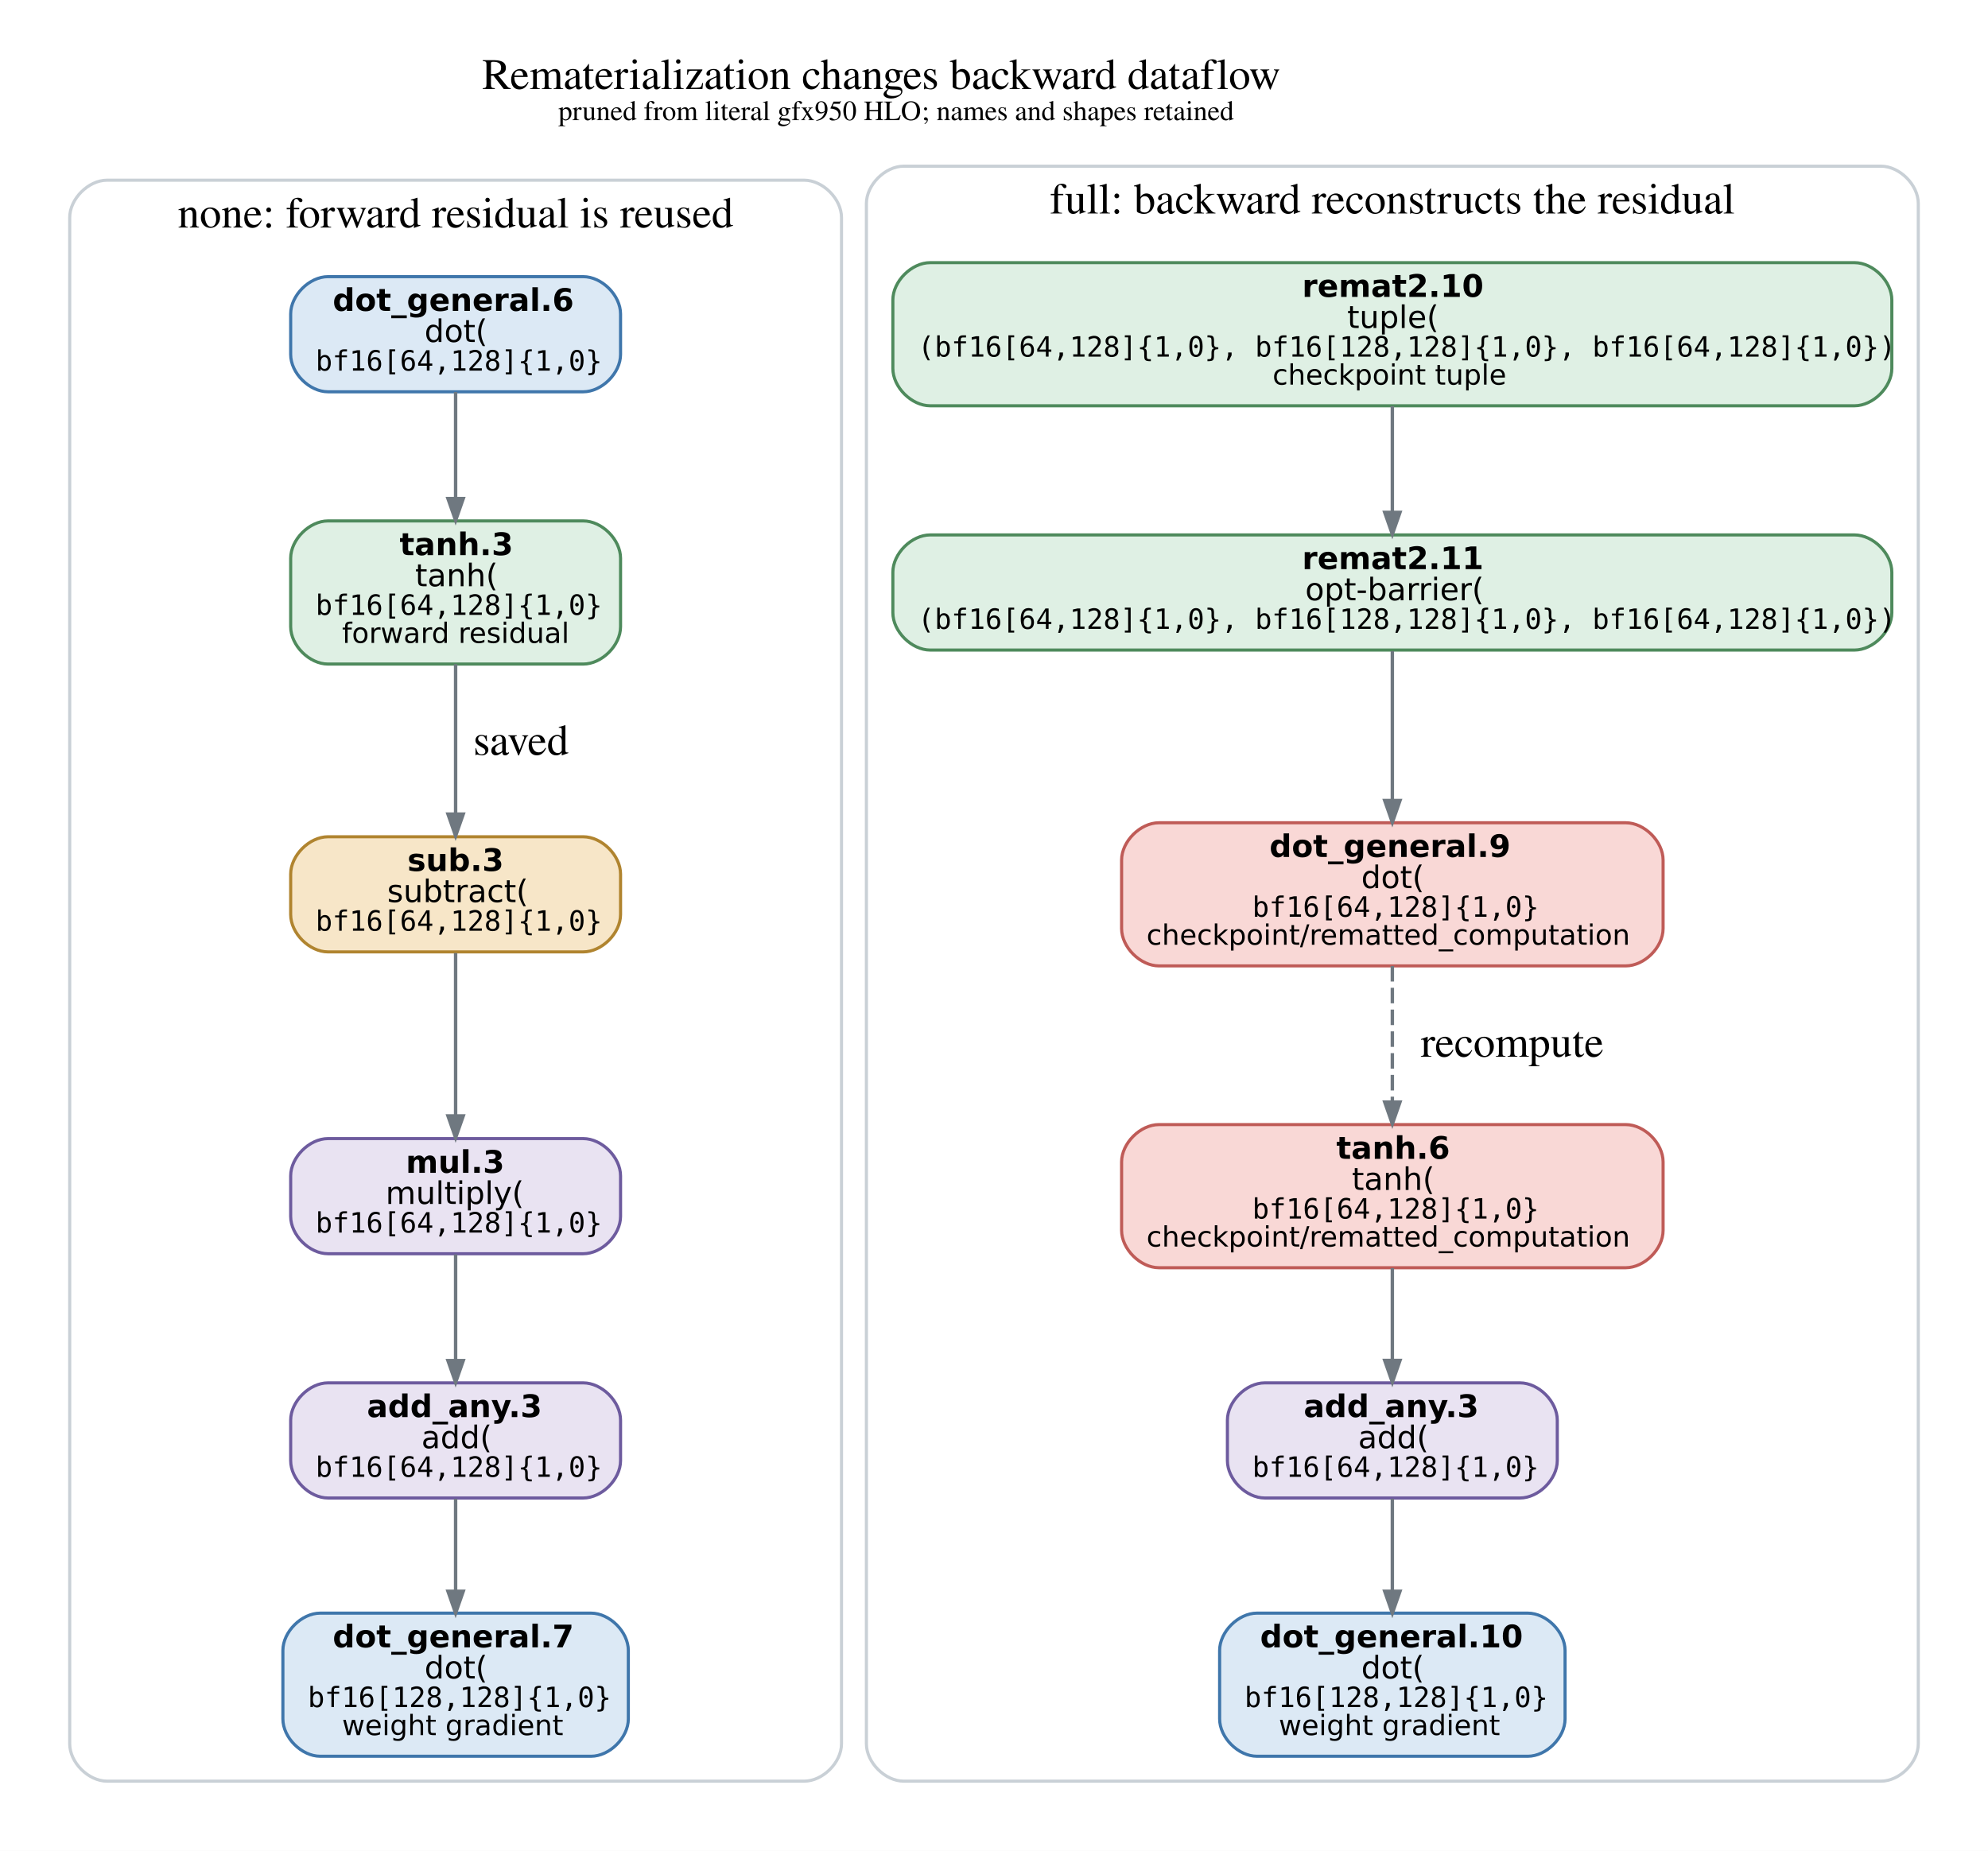
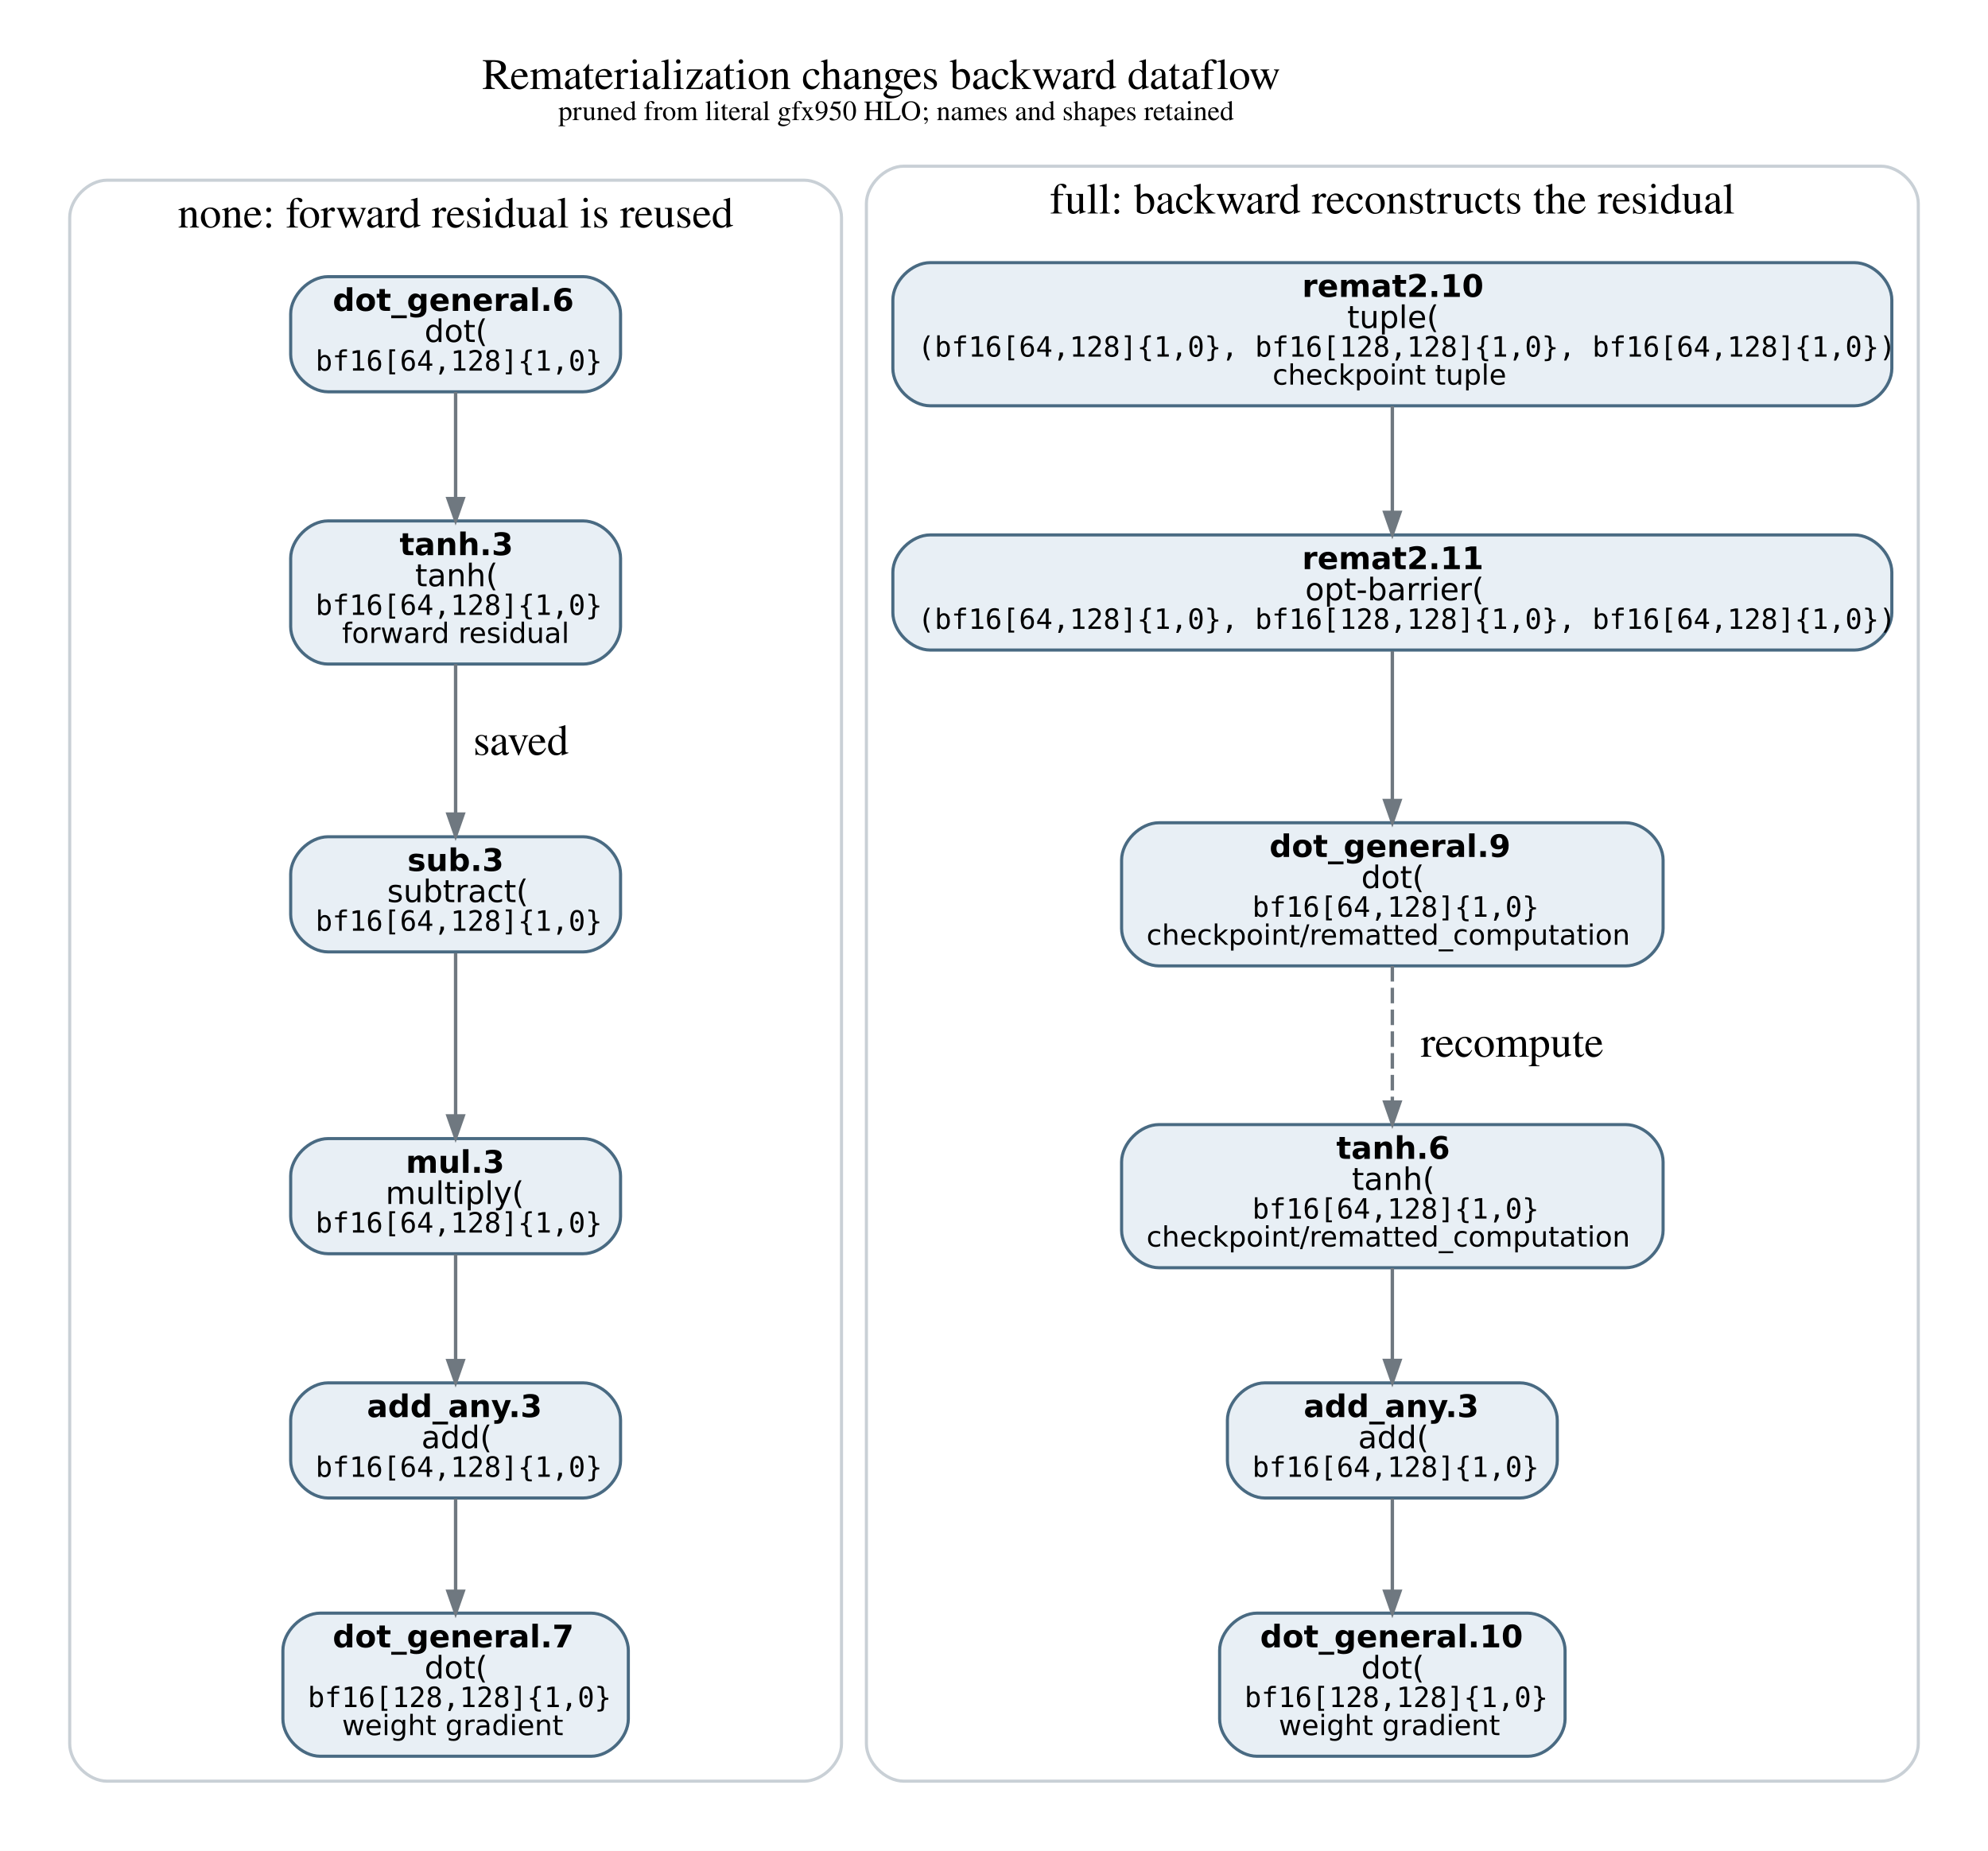
<svg xmlns="http://www.w3.org/2000/svg" width="639pt" height="595pt" viewBox="0.00 0.00 638.80 594.80">
  <g id="graph0" class="graph" transform="scale(1 1) rotate(0) translate(14.4 580.4)">
    <polygon fill="white" stroke="transparent" points="-14.4,14.4 -14.4,-580.4 624.4,-580.4 624.4,14.4 -14.4,14.4" />
    <text text-anchor="start" x="140.5" y="-551.8" font-family="Times,serif" font-size="14.00">Rematerialization changes backward dataflow</text>
    <text text-anchor="start" x="165" y="-541.8" font-family="Times,serif" font-size="9.00">pruned from literal gfx950 HLO; names and shapes retained</text>
    <g id="clust1" class="cluster">
      <path fill="white" stroke="#c9d0d6" d="M20,-8C20,-8 244,-8 244,-8 250,-8 256,-14 256,-20 256,-20 256,-510.5 256,-510.5 256,-516.5 250,-522.5 244,-522.5 244,-522.5 20,-522.5 20,-522.5 14,-522.5 8,-516.5 8,-510.5 8,-510.5 8,-20 8,-20 8,-14 14,-8 20,-8" />
      <text text-anchor="middle" x="132" y="-507.3" font-family="Times,serif" font-size="14.00">none: forward residual is reused</text>
    </g>
    <g id="clust2" class="cluster">
      <path fill="white" stroke="#c9d0d6" d="M276,-8C276,-8 590,-8 590,-8 596,-8 602,-14 602,-20 602,-20 602,-515 602,-515 602,-521 596,-527 590,-527 590,-527 276,-527 276,-527 270,-527 264,-521 264,-515 264,-515 264,-20 264,-20 264,-14 270,-8 276,-8" />
      <text text-anchor="middle" x="433" y="-511.8" font-family="Times,serif" font-size="14.00">full: backward reconstructs the residual</text>
    </g>
    <g id="node1" class="node">
-       <path fill="#dce9f5" stroke="#3f76ab" d="M173,-491.5C173,-491.5 91,-491.5 91,-491.5 85,-491.5 79,-485.5 79,-479.5 79,-479.5 79,-466.5 79,-466.5 79,-460.5 85,-454.5 91,-454.5 91,-454.5 173,-454.5 173,-454.5 179,-454.5 185,-460.5 185,-466.5 185,-466.5 185,-479.5 185,-479.5 185,-485.5 179,-491.5 173,-491.5" />
+       <path fill="#e8eff5" stroke="#496a82" d="M173,-491.5C173,-491.5 91,-491.5 91,-491.5 85,-491.5 79,-485.5 79,-479.5 79,-479.5 79,-466.5 79,-466.5 79,-460.5 85,-454.5 91,-454.5 91,-454.5 173,-454.5 173,-454.5 179,-454.5 185,-460.5 185,-466.5 185,-466.5 185,-479.5 185,-479.5 185,-485.5 179,-491.5 173,-491.5" />
      <text text-anchor="start" x="92.5" y="-480.5" font-family="DejaVu Sans" font-weight="bold" font-size="10.00">dot_general.6</text>
      <text text-anchor="start" x="122" y="-470.5" font-family="DejaVu Sans" font-size="10.00">dot(</text>
      <text text-anchor="start" x="87" y="-461.3" font-family="DejaVu Sans Mono" font-size="9.00">bf16[64,128]{1,0}</text>
    </g>
    <g id="node2" class="node">
-       <path fill="#dff0e4" stroke="#4e8a5c" d="M173,-413C173,-413 91,-413 91,-413 85,-413 79,-407 79,-401 79,-401 79,-379 79,-379 79,-373 85,-367 91,-367 91,-367 173,-367 173,-367 179,-367 185,-373 185,-379 185,-379 185,-401 185,-401 185,-407 179,-413 173,-413" />
+       <path fill="#e8eff5" stroke="#496a82" d="M173,-413C173,-413 91,-413 91,-413 85,-413 79,-407 79,-401 79,-401 79,-379 79,-379 79,-373 85,-367 91,-367 91,-367 173,-367 173,-367 179,-367 185,-373 185,-379 185,-379 185,-401 185,-401 185,-407 179,-413 173,-413" />
      <text text-anchor="start" x="114" y="-402" font-family="DejaVu Sans" font-weight="bold" font-size="10.00">tanh.3</text>
      <text text-anchor="start" x="119" y="-392" font-family="DejaVu Sans" font-size="10.00">tanh(</text>
      <text text-anchor="start" x="87" y="-382.8" font-family="DejaVu Sans Mono" font-size="9.00">bf16[64,128]{1,0}</text>
      <text text-anchor="start" x="95.5" y="-373.8" font-family="DejaVu Sans" font-size="9.00">forward residual</text>
    </g>
    <g id="edge1" class="edge">
      <path fill="none" stroke="#6f7880" stroke-width="1.1" d="M132,-454.42C132,-444.5 132,-431.84 132,-420.44" />
      <polygon fill="#6f7880" stroke="#6f7880" stroke-width="1.1" points="134.45,-420.18 132,-413.18 129.55,-420.18 134.45,-420.18" />
    </g>
    <g id="node3" class="node">
-       <path fill="#f7e6c8" stroke="#b0842f" d="M173,-311.5C173,-311.5 91,-311.5 91,-311.5 85,-311.5 79,-305.5 79,-299.5 79,-299.5 79,-286.5 79,-286.5 79,-280.5 85,-274.5 91,-274.5 91,-274.5 173,-274.5 173,-274.5 179,-274.5 185,-280.5 185,-286.5 185,-286.5 185,-299.5 185,-299.5 185,-305.5 179,-311.5 173,-311.5" />
+       <path fill="#e8eff5" stroke="#496a82" d="M173,-311.5C173,-311.5 91,-311.5 91,-311.5 85,-311.5 79,-305.5 79,-299.5 79,-299.5 79,-286.5 79,-286.5 79,-280.5 85,-274.5 91,-274.5 91,-274.5 173,-274.5 173,-274.5 179,-274.5 185,-280.5 185,-286.5 185,-286.5 185,-299.5 185,-299.5 185,-305.5 179,-311.5 173,-311.5" />
      <text text-anchor="start" x="116.5" y="-300.5" font-family="DejaVu Sans" font-weight="bold" font-size="10.00">sub.3</text>
      <text text-anchor="start" x="110" y="-290.5" font-family="DejaVu Sans" font-size="10.00">subtract(</text>
      <text text-anchor="start" x="87" y="-281.3" font-family="DejaVu Sans Mono" font-size="9.00">bf16[64,128]{1,0}</text>
    </g>
    <g id="edge2" class="edge">
      <path fill="none" stroke="#6f7880" stroke-width="1.1" d="M132,-366.97C132,-352.68 132,-334.04 132,-319.17" />
      <polygon fill="#6f7880" stroke="#6f7880" stroke-width="1.1" points="134.45,-318.79 132,-311.79 129.55,-318.79 134.45,-318.79" />
      <text text-anchor="middle" x="153" y="-337.8" font-family="Times,serif" font-size="14.00">saved</text>
    </g>
    <g id="node4" class="node">
-       <path fill="#e9e3f2" stroke="#6d5b9e" d="M173,-214.5C173,-214.5 91,-214.5 91,-214.5 85,-214.5 79,-208.5 79,-202.5 79,-202.5 79,-189.5 79,-189.5 79,-183.5 85,-177.5 91,-177.5 91,-177.5 173,-177.5 173,-177.5 179,-177.5 185,-183.5 185,-189.5 185,-189.5 185,-202.5 185,-202.5 185,-208.5 179,-214.5 173,-214.5" />
+       <path fill="#e8eff5" stroke="#496a82" d="M173,-214.5C173,-214.5 91,-214.5 91,-214.5 85,-214.5 79,-208.5 79,-202.5 79,-202.5 79,-189.5 79,-189.5 79,-183.5 85,-177.5 91,-177.5 91,-177.5 173,-177.5 173,-177.5 179,-177.5 185,-183.5 185,-189.5 185,-189.5 185,-202.5 185,-202.5 185,-208.5 179,-214.5 173,-214.5" />
      <text text-anchor="start" x="116" y="-203.5" font-family="DejaVu Sans" font-weight="bold" font-size="10.00">mul.3</text>
      <text text-anchor="start" x="109.5" y="-193.5" font-family="DejaVu Sans" font-size="10.00">multiply(</text>
      <text text-anchor="start" x="87" y="-184.3" font-family="DejaVu Sans Mono" font-size="9.00">bf16[64,128]{1,0}</text>
    </g>
    <g id="edge3" class="edge">
      <path fill="none" stroke="#6f7880" stroke-width="1.1" d="M132,-274.13C132,-259.4 132,-238.35 132,-221.95" />
      <polygon fill="#6f7880" stroke="#6f7880" stroke-width="1.1" points="134.45,-221.79 132,-214.79 129.55,-221.79 134.45,-221.79" />
    </g>
    <g id="node5" class="node">
-       <path fill="#e9e3f2" stroke="#6d5b9e" d="M173,-136C173,-136 91,-136 91,-136 85,-136 79,-130 79,-124 79,-124 79,-111 79,-111 79,-105 85,-99 91,-99 91,-99 173,-99 173,-99 179,-99 185,-105 185,-111 185,-111 185,-124 185,-124 185,-130 179,-136 173,-136" />
+       <path fill="#e8eff5" stroke="#496a82" d="M173,-136C173,-136 91,-136 91,-136 85,-136 79,-130 79,-124 79,-124 79,-111 79,-111 79,-105 85,-99 91,-99 91,-99 173,-99 173,-99 179,-99 185,-105 185,-111 185,-111 185,-124 185,-124 185,-130 179,-136 173,-136" />
      <text text-anchor="start" x="103.5" y="-125" font-family="DejaVu Sans" font-weight="bold" font-size="10.00">add_any.3</text>
      <text text-anchor="start" x="121" y="-115" font-family="DejaVu Sans" font-size="10.00">add(</text>
      <text text-anchor="start" x="87" y="-105.8" font-family="DejaVu Sans Mono" font-size="9.00">bf16[64,128]{1,0}</text>
    </g>
    <g id="edge4" class="edge">
      <path fill="none" stroke="#6f7880" stroke-width="1.1" d="M132,-177.26C132,-167.22 132,-154.5 132,-143.46" />
      <polygon fill="#6f7880" stroke="#6f7880" stroke-width="1.1" points="134.45,-143.15 132,-136.15 129.55,-143.15 134.45,-143.15" />
    </g>
    <g id="node6" class="node">
-       <path fill="#dce9f5" stroke="#3f76ab" d="M175.5,-62C175.5,-62 88.5,-62 88.5,-62 82.5,-62 76.5,-56 76.5,-50 76.5,-50 76.5,-28 76.5,-28 76.5,-22 82.5,-16 88.5,-16 88.5,-16 175.5,-16 175.5,-16 181.5,-16 187.5,-22 187.5,-28 187.5,-28 187.5,-50 187.5,-50 187.5,-56 181.5,-62 175.5,-62" />
+       <path fill="#e8eff5" stroke="#496a82" d="M175.5,-62C175.5,-62 88.5,-62 88.5,-62 82.5,-62 76.5,-56 76.5,-50 76.5,-50 76.5,-28 76.5,-28 76.5,-22 82.5,-16 88.5,-16 88.5,-16 175.5,-16 175.5,-16 181.5,-16 187.5,-22 187.5,-28 187.5,-28 187.5,-50 187.5,-50 187.5,-56 181.5,-62 175.5,-62" />
      <text text-anchor="start" x="92.5" y="-51" font-family="DejaVu Sans" font-weight="bold" font-size="10.00">dot_general.7</text>
      <text text-anchor="start" x="122" y="-41" font-family="DejaVu Sans" font-size="10.00">dot(</text>
      <text text-anchor="start" x="84.5" y="-31.8" font-family="DejaVu Sans Mono" font-size="9.00">bf16[128,128]{1,0}</text>
      <text text-anchor="start" x="95.5" y="-22.8" font-family="DejaVu Sans" font-size="9.00">weight gradient</text>
    </g>
    <g id="edge5" class="edge">
      <path fill="none" stroke="#6f7880" stroke-width="1.1" d="M132,-98.76C132,-89.95 132,-79.08 132,-69.1" />
      <polygon fill="#6f7880" stroke="#6f7880" stroke-width="1.1" points="134.45,-69.02 132,-62.02 129.55,-69.02 134.45,-69.02" />
    </g>
    <g id="node7" class="node">
-       <path fill="#dff0e4" stroke="#4e8a5c" d="M581.5,-496C581.5,-496 284.5,-496 284.5,-496 278.5,-496 272.5,-490 272.5,-484 272.5,-484 272.5,-462 272.5,-462 272.5,-456 278.5,-450 284.5,-450 284.5,-450 581.5,-450 581.5,-450 587.5,-450 593.5,-456 593.5,-462 593.5,-462 593.5,-484 593.5,-484 593.5,-490 587.5,-496 581.5,-496" />
+       <path fill="#e8eff5" stroke="#496a82" d="M581.5,-496C581.5,-496 284.5,-496 284.5,-496 278.5,-496 272.5,-490 272.5,-484 272.5,-484 272.5,-462 272.5,-462 272.5,-456 278.5,-450 284.5,-450 284.5,-450 581.5,-450 581.5,-450 587.5,-450 593.5,-456 593.5,-462 593.5,-462 593.5,-484 593.5,-484 593.5,-490 587.5,-496 581.5,-496" />
      <text text-anchor="start" x="404" y="-485" font-family="DejaVu Sans" font-weight="bold" font-size="10.00">remat2.10</text>
      <text text-anchor="start" x="418.5" y="-475" font-family="DejaVu Sans" font-size="10.00">tuple(</text>
      <text text-anchor="start" x="280.5" y="-465.8" font-family="DejaVu Sans Mono" font-size="9.00">(bf16[64,128]{1,0}, bf16[128,128]{1,0}, bf16[64,128]{1,0})</text>
      <text text-anchor="start" x="394.5" y="-456.8" font-family="DejaVu Sans" font-size="9.00">checkpoint tuple</text>
    </g>
    <g id="node8" class="node">
-       <path fill="#dff0e4" stroke="#4e8a5c" d="M581.5,-408.5C581.5,-408.5 284.5,-408.5 284.5,-408.5 278.5,-408.5 272.5,-402.5 272.5,-396.5 272.5,-396.5 272.5,-383.5 272.5,-383.5 272.5,-377.5 278.5,-371.5 284.5,-371.5 284.5,-371.5 581.5,-371.5 581.5,-371.5 587.5,-371.5 593.5,-377.5 593.5,-383.5 593.5,-383.5 593.5,-396.5 593.5,-396.5 593.5,-402.5 587.5,-408.5 581.5,-408.5" />
+       <path fill="#e8eff5" stroke="#496a82" d="M581.5,-408.5C581.5,-408.5 284.5,-408.5 284.5,-408.5 278.5,-408.5 272.5,-402.5 272.5,-396.5 272.5,-396.5 272.5,-383.5 272.5,-383.5 272.5,-377.5 278.5,-371.5 284.5,-371.5 284.5,-371.5 581.5,-371.5 581.5,-371.5 587.5,-371.5 593.5,-377.5 593.5,-383.5 593.5,-383.5 593.5,-396.5 593.5,-396.5 593.5,-402.5 587.5,-408.5 581.5,-408.5" />
      <text text-anchor="start" x="404" y="-397.5" font-family="DejaVu Sans" font-weight="bold" font-size="10.00">remat2.11</text>
      <text text-anchor="start" x="405" y="-387.5" font-family="DejaVu Sans" font-size="10.00">opt-barrier(</text>
      <text text-anchor="start" x="280.5" y="-378.3" font-family="DejaVu Sans Mono" font-size="9.00">(bf16[64,128]{1,0}, bf16[128,128]{1,0}, bf16[64,128]{1,0})</text>
    </g>
    <g id="edge6" class="edge">
      <path fill="none" stroke="#6f7880" stroke-width="1.1" d="M433,-449.87C433,-439.36 433,-426.77 433,-415.93" />
      <polygon fill="#6f7880" stroke="#6f7880" stroke-width="1.1" points="435.45,-415.75 433,-408.75 430.55,-415.75 435.45,-415.75" />
    </g>
    <g id="node9" class="node">
-       <path fill="#f9d8d6" stroke="#bf5b57" d="M508,-316C508,-316 358,-316 358,-316 352,-316 346,-310 346,-304 346,-304 346,-282 346,-282 346,-276 352,-270 358,-270 358,-270 508,-270 508,-270 514,-270 520,-276 520,-282 520,-282 520,-304 520,-304 520,-310 514,-316 508,-316" />
+       <path fill="#e8eff5" stroke="#496a82" d="M508,-316C508,-316 358,-316 358,-316 352,-316 346,-310 346,-304 346,-304 346,-282 346,-282 346,-276 352,-270 358,-270 358,-270 508,-270 508,-270 514,-270 520,-276 520,-282 520,-282 520,-304 520,-304 520,-310 514,-316 508,-316" />
      <text text-anchor="start" x="393.5" y="-305" font-family="DejaVu Sans" font-weight="bold" font-size="10.00">dot_general.9</text>
      <text text-anchor="start" x="423" y="-295" font-family="DejaVu Sans" font-size="10.00">dot(</text>
      <text text-anchor="start" x="388" y="-285.8" font-family="DejaVu Sans Mono" font-size="9.00">bf16[64,128]{1,0}</text>
      <text text-anchor="start" x="354" y="-276.8" font-family="DejaVu Sans" font-size="9.00">checkpoint/rematted_computation</text>
    </g>
    <g id="edge7" class="edge">
      <path fill="none" stroke="#6f7880" stroke-width="1.1" d="M433,-371.13C433,-357.74 433,-339.11 433,-323.51" />
      <polygon fill="#6f7880" stroke="#6f7880" stroke-width="1.1" points="435.45,-323.14 433,-316.14 430.55,-323.14 435.45,-323.14" />
    </g>
    <g id="node10" class="node">
-       <path fill="#f9d8d6" stroke="#bf5b57" d="M508,-219C508,-219 358,-219 358,-219 352,-219 346,-213 346,-207 346,-207 346,-185 346,-185 346,-179 352,-173 358,-173 358,-173 508,-173 508,-173 514,-173 520,-179 520,-185 520,-185 520,-207 520,-207 520,-213 514,-219 508,-219" />
+       <path fill="#e8eff5" stroke="#496a82" d="M508,-219C508,-219 358,-219 358,-219 352,-219 346,-213 346,-207 346,-207 346,-185 346,-185 346,-179 352,-173 358,-173 358,-173 508,-173 508,-173 514,-173 520,-179 520,-185 520,-185 520,-207 520,-207 520,-213 514,-219 508,-219" />
      <text text-anchor="start" x="415" y="-208" font-family="DejaVu Sans" font-weight="bold" font-size="10.00">tanh.6</text>
      <text text-anchor="start" x="420" y="-198" font-family="DejaVu Sans" font-size="10.00">tanh(</text>
      <text text-anchor="start" x="388" y="-188.8" font-family="DejaVu Sans Mono" font-size="9.00">bf16[64,128]{1,0}</text>
      <text text-anchor="start" x="354" y="-179.8" font-family="DejaVu Sans" font-size="9.00">checkpoint/rematted_computation</text>
    </g>
    <g id="edge8" class="edge">
      <path fill="none" stroke="#6f7880" stroke-width="1.1" stroke-dasharray="5,2" d="M433,-269.97C433,-256.99 433,-240.41 433,-226.34" />
      <polygon fill="#6f7880" stroke="#6f7880" stroke-width="1.1" points="435.45,-226.24 433,-219.24 430.55,-226.24 435.45,-226.24" />
      <text text-anchor="middle" x="471.5" y="-240.8" font-family="Times,serif" font-size="14.00">recompute</text>
    </g>
    <g id="node11" class="node">
-       <path fill="#e9e3f2" stroke="#6d5b9e" d="M474,-136C474,-136 392,-136 392,-136 386,-136 380,-130 380,-124 380,-124 380,-111 380,-111 380,-105 386,-99 392,-99 392,-99 474,-99 474,-99 480,-99 486,-105 486,-111 486,-111 486,-124 486,-124 486,-130 480,-136 474,-136" />
+       <path fill="#e8eff5" stroke="#496a82" d="M474,-136C474,-136 392,-136 392,-136 386,-136 380,-130 380,-124 380,-124 380,-111 380,-111 380,-105 386,-99 392,-99 392,-99 474,-99 474,-99 480,-99 486,-105 486,-111 486,-111 486,-124 486,-124 486,-130 480,-136 474,-136" />
      <text text-anchor="start" x="404.5" y="-125" font-family="DejaVu Sans" font-weight="bold" font-size="10.00">add_any.3</text>
      <text text-anchor="start" x="422" y="-115" font-family="DejaVu Sans" font-size="10.00">add(</text>
      <text text-anchor="start" x="388" y="-105.8" font-family="DejaVu Sans Mono" font-size="9.00">bf16[64,128]{1,0}</text>
    </g>
    <g id="edge9" class="edge">
      <path fill="none" stroke="#6f7880" stroke-width="1.1" d="M433,-172.87C433,-163.68 433,-152.97 433,-143.49" />
      <polygon fill="#6f7880" stroke="#6f7880" stroke-width="1.1" points="435.45,-143.21 433,-136.21 430.55,-143.21 435.45,-143.21" />
    </g>
    <g id="node12" class="node">
-       <path fill="#dce9f5" stroke="#3f76ab" d="M476.5,-62C476.5,-62 389.5,-62 389.5,-62 383.5,-62 377.5,-56 377.5,-50 377.5,-50 377.5,-28 377.5,-28 377.5,-22 383.5,-16 389.5,-16 389.5,-16 476.5,-16 476.5,-16 482.5,-16 488.5,-22 488.5,-28 488.5,-28 488.5,-50 488.5,-50 488.5,-56 482.5,-62 476.5,-62" />
+       <path fill="#e8eff5" stroke="#496a82" d="M476.5,-62C476.5,-62 389.5,-62 389.5,-62 383.5,-62 377.5,-56 377.5,-50 377.5,-50 377.5,-28 377.5,-28 377.5,-22 383.5,-16 389.5,-16 389.5,-16 476.5,-16 476.5,-16 482.5,-16 488.5,-22 488.5,-28 488.5,-28 488.5,-50 488.5,-50 488.5,-56 482.5,-62 476.5,-62" />
      <text text-anchor="start" x="390.5" y="-51" font-family="DejaVu Sans" font-weight="bold" font-size="10.00">dot_general.10</text>
      <text text-anchor="start" x="423" y="-41" font-family="DejaVu Sans" font-size="10.00">dot(</text>
      <text text-anchor="start" x="385.5" y="-31.8" font-family="DejaVu Sans Mono" font-size="9.00">bf16[128,128]{1,0}</text>
      <text text-anchor="start" x="396.5" y="-22.8" font-family="DejaVu Sans" font-size="9.00">weight gradient</text>
    </g>
    <g id="edge10" class="edge">
      <path fill="none" stroke="#6f7880" stroke-width="1.1" d="M433,-98.76C433,-89.95 433,-79.08 433,-69.1" />
      <polygon fill="#6f7880" stroke="#6f7880" stroke-width="1.1" points="435.45,-69.02 433,-62.02 430.55,-69.02 435.45,-69.02" />
    </g>
  </g>
</svg>
